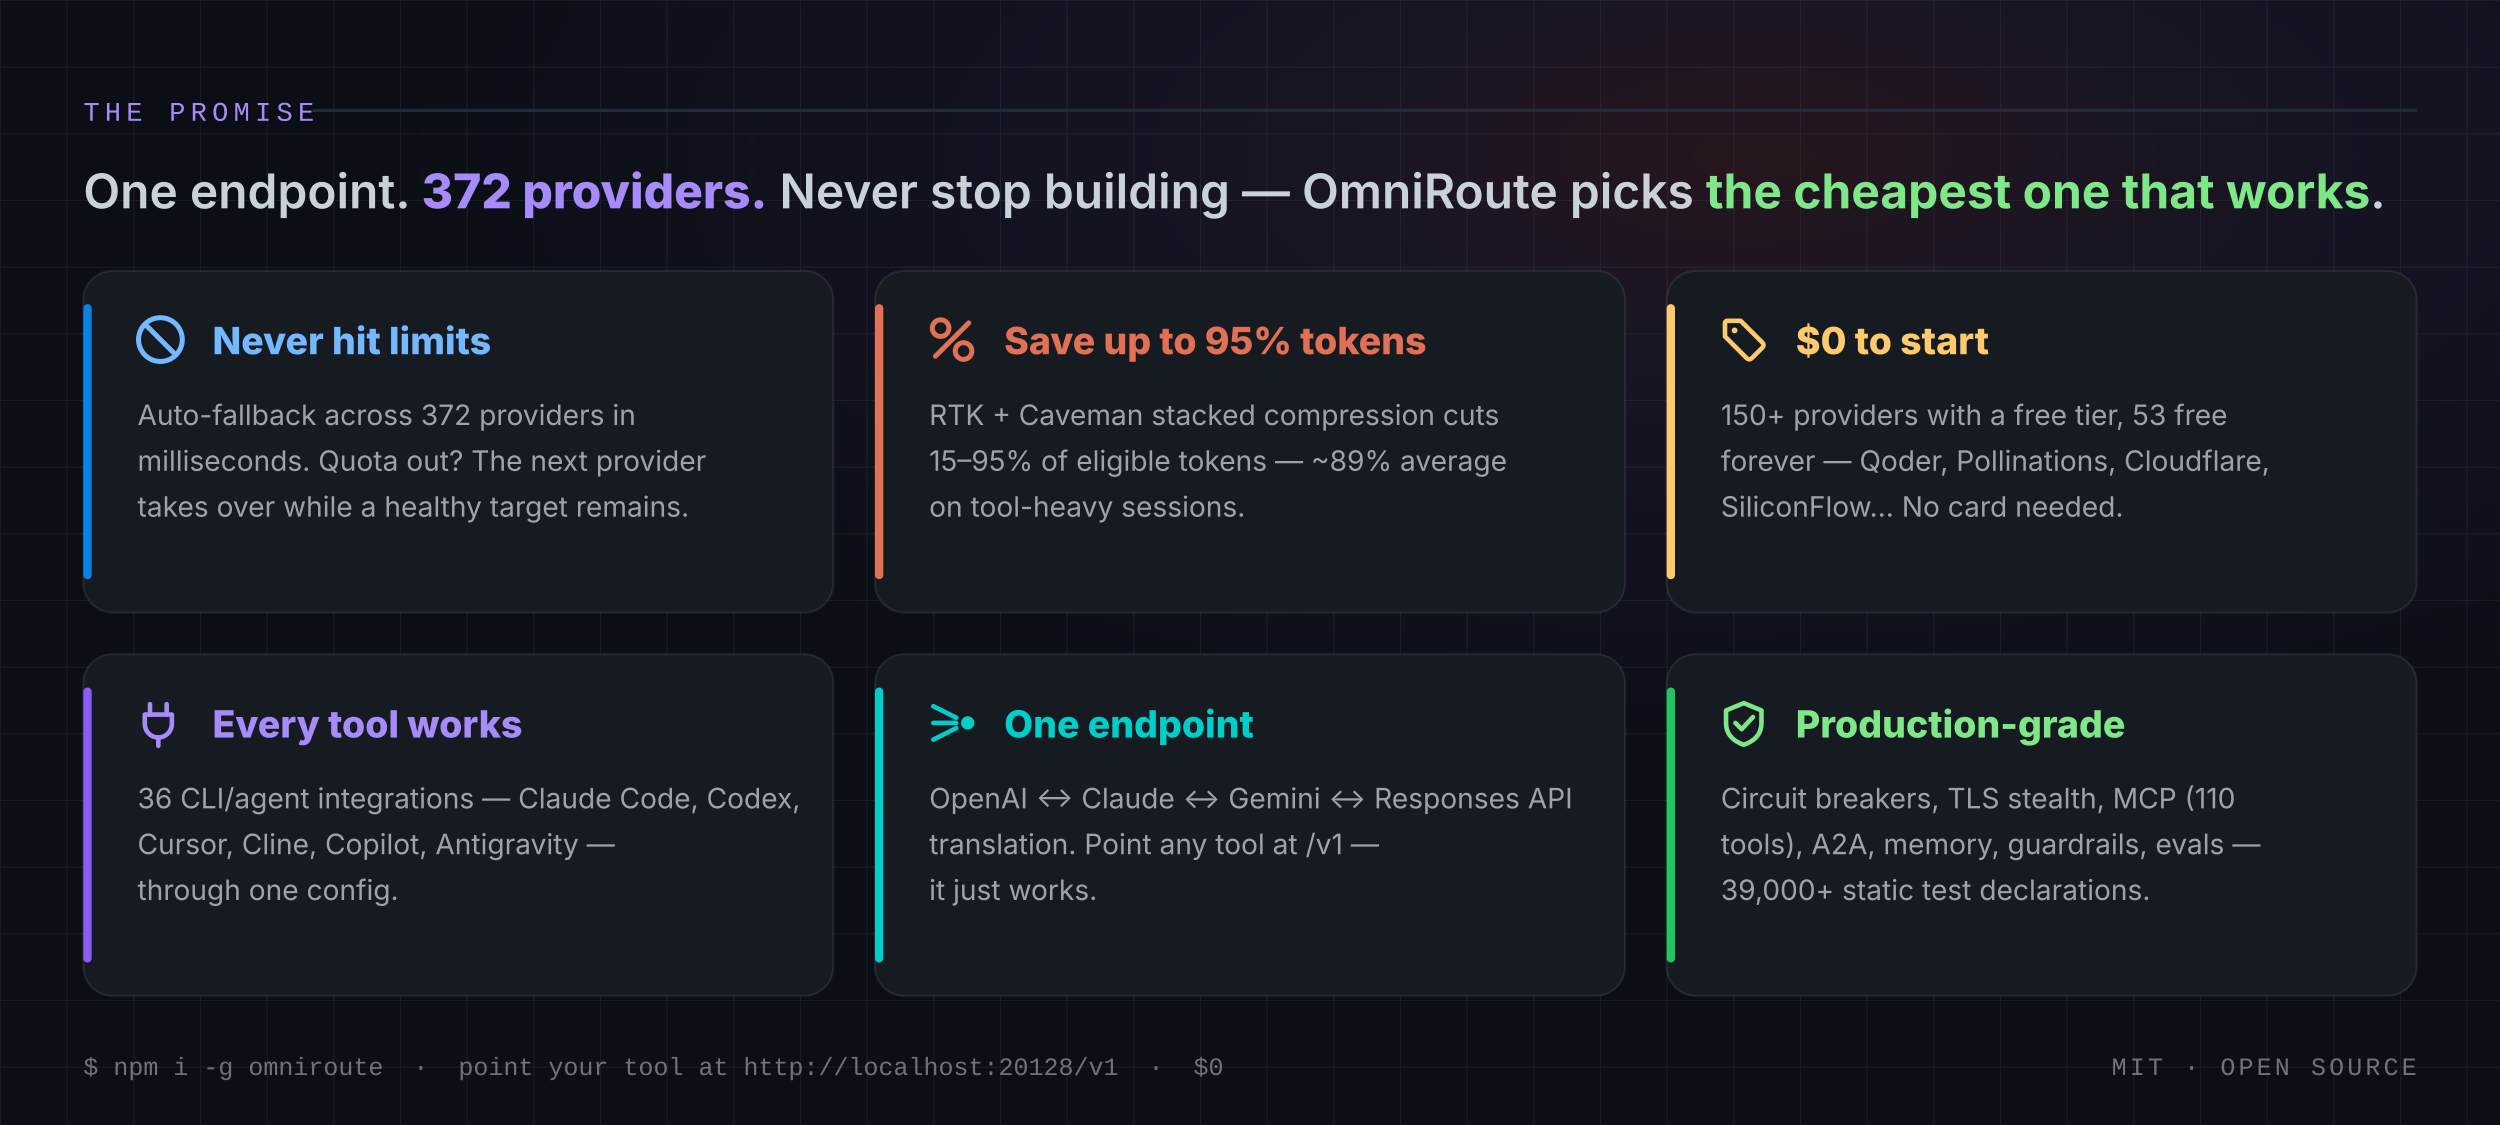
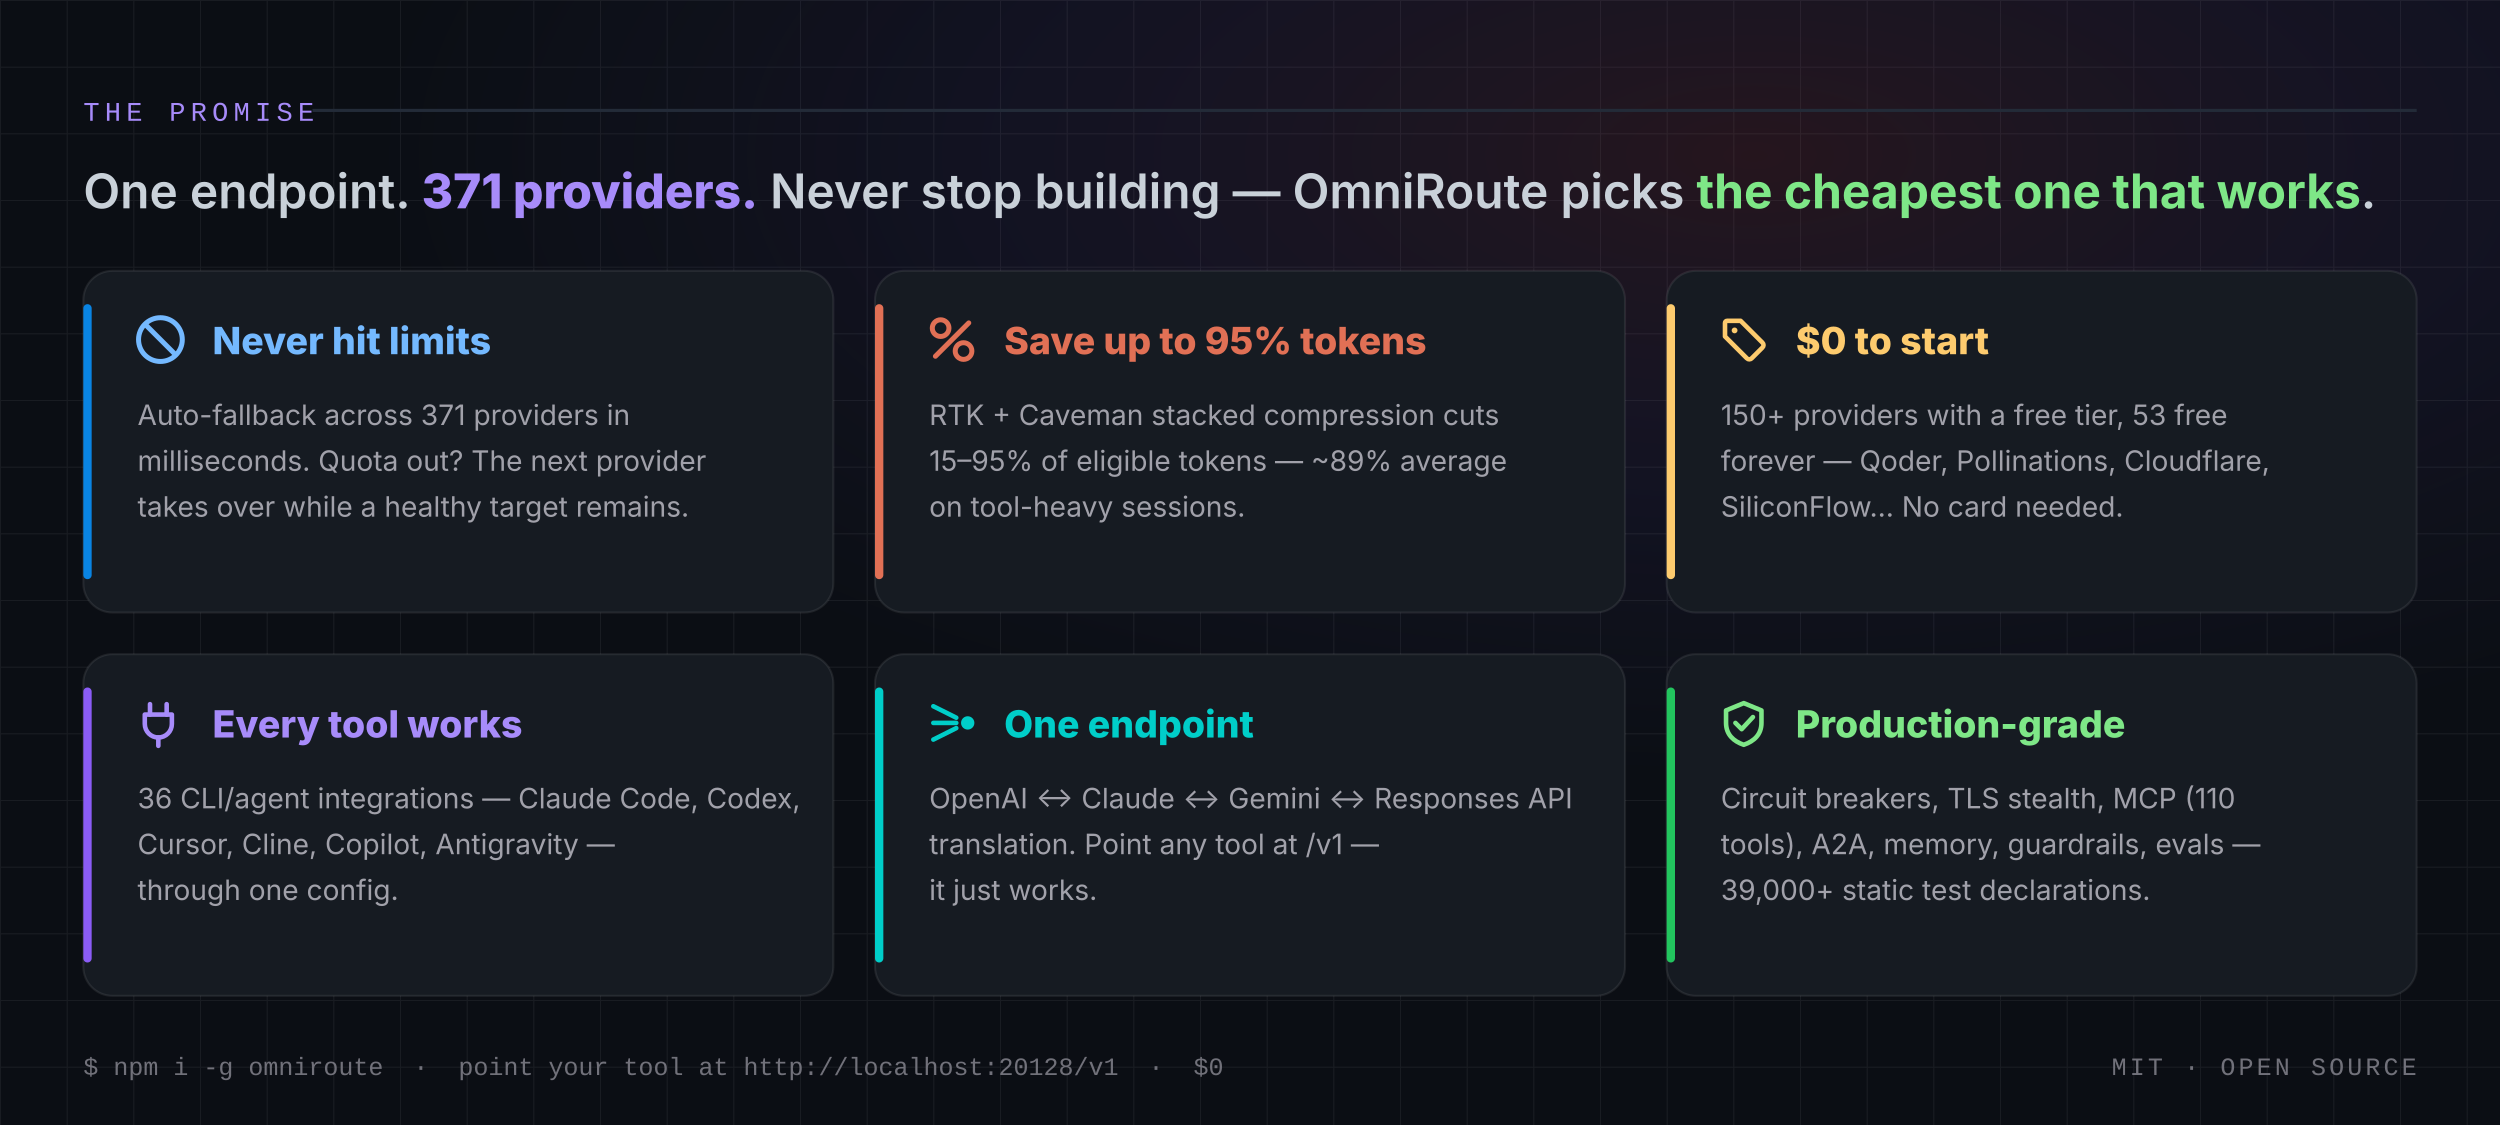
- <svg xmlns="http://www.w3.org/2000/svg" viewBox="0 0 1200 540" role="img" aria-label="The OmniRoute promise: one endpoint and 372 providers. Six pillars. Resilient fallback: automatic routing continues while another healthy target is available. Save up to 95 percent of eligible tokens: RTK plus Caveman stacked compression averages about 89 percent on tool-heavy sessions. Zero dollars to start: 150+ providers with a free tier and 54 recurring or keyless free-forever providers. Every tool works: 36 CLI and agent integration records, including Claude Code, Codex, Cursor, Cline, Copilot and Antigravity, through one config. One endpoint: OpenAI, Claude, Gemini and Responses API translation at /v1. Production controls: circuit breakers, TLS stealth, MCP with 110 tools, A2A, memory, guardrails, evals, and 39,000+ static test declarations across 5,100+ tracked test files.">
+ <svg xmlns="http://www.w3.org/2000/svg" viewBox="0 0 1200 540" role="img" aria-label="The OmniRoute promise: one endpoint and 371 providers. Six pillars. Resilient fallback: automatic routing continues while another healthy target is available. Save up to 95 percent of eligible tokens: RTK plus Caveman stacked compression averages about 89 percent on tool-heavy sessions. Zero dollars to start: 150+ providers with a free tier and 52 recurring or keyless free-forever providers. Every tool works: 36 CLI and agent integration records, including Claude Code, Codex, Cursor, Cline, Copilot and Antigravity, through one config. One endpoint: OpenAI, Claude, Gemini and Responses API translation at /v1. Production controls: circuit breakers, TLS stealth, MCP with 110 tools, A2A, memory, guardrails, evals, and 39,000+ static test declarations across 5,100+ tracked test files.">
  <defs>
    <pattern id="gridPaperP" width="32" height="32" patternUnits="userSpaceOnUse">
      <path d="M 32 0 L 0 0 0 32" fill="none" stroke="#ffffff" stroke-opacity="0.06" stroke-width="1" />
    </pattern>
    <radialGradient id="bgGlowP" cx="70%" cy="14%" r="55%">
      <stop offset="0%" stop-color="#e54d5e" stop-opacity="0.12" />
      <stop offset="55%" stop-color="#8b5cf6" stop-opacity="0.06" />
      <stop offset="100%" stop-color="#6366f1" stop-opacity="0" />
    </radialGradient>
  </defs>
  <rect width="1200" height="540" fill="#0b0e14" />
  <rect width="1200" height="540" fill="url(#gridPaperP)" />
  <rect width="1200" height="540" fill="url(#bgGlowP)" />
  <g>
    <text x="40" y="58" font-family="Consolas, 'Courier New', monospace" font-size="13" letter-spacing="2.5" fill="#a78bfa">THE PROMISE</text>
    <line x1="150" y1="53" x2="1160" y2="53" stroke="#232b38" stroke-width="1.5" />
  </g>
  <g>
-     <text x="40" y="100" font-family="Inter, 'Segoe UI', Arial, Helvetica, system-ui, sans-serif" font-size="23" font-weight="600" fill="#c9d1d9">One endpoint. <tspan fill="#a78bfa" font-weight="800">372 providers.</tspan> Never stop building — OmniRoute picks <tspan fill="#7ee787" font-weight="700">the cheapest one that works</tspan>.</text>
+     <text x="40" y="100" font-family="Inter, 'Segoe UI', Arial, Helvetica, system-ui, sans-serif" font-size="23" font-weight="600" fill="#c9d1d9">One endpoint. <tspan fill="#a78bfa" font-weight="800">371 providers.</tspan> Never stop building — OmniRoute picks <tspan fill="#7ee787" font-weight="700">the cheapest one that works</tspan>.</text>
  </g>
  <g font-family="Inter, 'Segoe UI', Arial, Helvetica, system-ui, sans-serif">
    <g>
      <rect x="40" y="130" width="360" height="164" rx="14" fill="#161b22" stroke="#ffffff" stroke-opacity="0.08" stroke-width="1" />
      <rect x="40" y="130" width="360" height="164" rx="14" fill="none" stroke="#74b9ff" stroke-width="1.5" opacity="0">
        <animate attributeName="opacity" values="0;0.9;0;0" keyTimes="0;0.055;0.12;1" dur="12s" begin="3s" repeatCount="indefinite" />
      </rect>
      <rect x="40" y="146" width="4" height="132" rx="2" fill="#0984e3" />
      <g transform="translate(66,152)" stroke="#74b9ff" stroke-width="2.4" fill="none" stroke-linecap="round">
        <circle cx="11" cy="11" r="10.5" />
        <line x1="3.9" y1="3.9" x2="18.1" y2="18.1" />
      </g>
      <text x="102" y="170" font-size="18" font-weight="800" fill="#74b9ff">Never hit limits</text>
-       <text x="66" y="204" font-size="13.5" fill="#a1a1aa">Auto-fallback across 372 providers in</text>
+       <text x="66" y="204" font-size="13.5" fill="#a1a1aa">Auto-fallback across 371 providers in</text>
      <text x="66" y="226" font-size="13.5" fill="#a1a1aa">milliseconds. Quota out? The next provider</text>
      <text x="66" y="248" font-size="13.5" fill="#a1a1aa">takes over while a healthy target remains.</text>
    </g>
    <g>
      <rect x="420" y="130" width="360" height="164" rx="14" fill="#161b22" stroke="#ffffff" stroke-opacity="0.08" stroke-width="1" />
      <rect x="420" y="130" width="360" height="164" rx="14" fill="none" stroke="#e17055" stroke-width="1.5" opacity="0">
        <animate attributeName="opacity" values="0;0;0.9;0;0" keyTimes="0;0.167;0.222;0.287;1" dur="12s" begin="3s" repeatCount="indefinite" />
      </rect>
      <rect x="420" y="146" width="4" height="132" rx="2" fill="#e17055" />
      <g transform="translate(446,152)" stroke="#e17055" stroke-width="2.4" fill="none" stroke-linecap="round">
        <circle cx="5.5" cy="5.5" r="4" />
        <circle cx="16.5" cy="16.5" r="4" />
        <line x1="19" y1="3" x2="3" y2="19" />
      </g>
      <text x="482" y="170" font-size="18" font-weight="800" fill="#e17055">Save up to 95% tokens</text>
      <text x="446" y="204" font-size="13.5" fill="#a1a1aa">RTK + Caveman stacked compression cuts</text>
      <text x="446" y="226" font-size="13.5" fill="#a1a1aa">15–95% of eligible tokens — ~89% average</text>
      <text x="446" y="248" font-size="13.5" fill="#a1a1aa">on tool-heavy sessions.</text>
    </g>
    <g>
      <rect x="800" y="130" width="360" height="164" rx="14" fill="#161b22" stroke="#ffffff" stroke-opacity="0.08" stroke-width="1" />
      <rect x="800" y="130" width="360" height="164" rx="14" fill="none" stroke="#fdcb6e" stroke-width="1.5" opacity="0">
        <animate attributeName="opacity" values="0;0;0.9;0;0" keyTimes="0;0.334;0.389;0.454;1" dur="12s" begin="3s" repeatCount="indefinite" />
      </rect>
      <rect x="800" y="146" width="4" height="132" rx="2" fill="#fdcb6e" />
      <g transform="translate(826,152)" stroke="#fdcb6e" stroke-width="2.2" fill="none" stroke-linecap="round" stroke-linejoin="round">
        <path d="M 2,9.5 L 2,3 A 1,1 0 0 1 3,2 L 9.5,2 L 20,12.5 A 1.6,1.6 0 0 1 20,14.8 L 14.8,20 A 1.6,1.6 0 0 1 12.5,20 Z" />
        <circle cx="6.6" cy="6.6" r="1.4" fill="#fdcb6e" stroke="none" />
      </g>
      <text x="862" y="170" font-size="18" font-weight="800" fill="#fdcb6e">$0 to start</text>
      <text x="826" y="204" font-size="13.5" fill="#a1a1aa">150+ providers with a free tier, 53 free</text>
      <text x="826" y="226" font-size="13.5" fill="#a1a1aa">forever — Qoder, Pollinations, Cloudflare,</text>
      <text x="826" y="248" font-size="13.5" fill="#a1a1aa">SiliconFlow… No card needed.</text>
    </g>
    <g>
      <rect x="40" y="314" width="360" height="164" rx="14" fill="#161b22" stroke="#ffffff" stroke-opacity="0.08" stroke-width="1" />
      <rect x="40" y="314" width="360" height="164" rx="14" fill="none" stroke="#a78bfa" stroke-width="1.5" opacity="0">
        <animate attributeName="opacity" values="0;0;0.9;0;0" keyTimes="0;0.5;0.555;0.62;1" dur="12s" begin="3s" repeatCount="indefinite" />
      </rect>
      <rect x="40" y="330" width="4" height="132" rx="2" fill="#8b5cf6" />
      <g transform="translate(66,336)" stroke="#a78bfa" stroke-width="2.2" fill="none" stroke-linecap="round" stroke-linejoin="round">
        <path d="M 6,2 L 6,7 M 14,2 L 14,7" />
        <path d="M 3.5,7 L 16.5,7 L 16.5,11.5 A 6.5,6.5 0 0 1 10,18 A 6.5,6.5 0 0 1 3.5,11.5 Z" />
        <path d="M 10,18 L 10,22" />
      </g>
      <text x="102" y="354" font-size="18" font-weight="800" fill="#a78bfa">Every tool works</text>
      <text x="66" y="388" font-size="13.5" fill="#a1a1aa">36 CLI/agent integrations — Claude Code, Codex,</text>
      <text x="66" y="410" font-size="13.5" fill="#a1a1aa">Cursor, Cline, Copilot, Antigravity —</text>
      <text x="66" y="432" font-size="13.5" fill="#a1a1aa">through one config.</text>
    </g>
    <g>
      <rect x="420" y="314" width="360" height="164" rx="14" fill="#161b22" stroke="#ffffff" stroke-opacity="0.08" stroke-width="1" />
      <rect x="420" y="314" width="360" height="164" rx="14" fill="none" stroke="#00cec9" stroke-width="1.5" opacity="0">
        <animate attributeName="opacity" values="0;0;0.9;0;0" keyTimes="0;0.667;0.722;0.787;1" dur="12s" begin="3s" repeatCount="indefinite" />
      </rect>
      <rect x="420" y="330" width="4" height="132" rx="2" fill="#00cec9" />
      <g transform="translate(446,336)" stroke="#00cec9" stroke-width="2.2" fill="none" stroke-linecap="round">
        <path d="M 2,3 L 13,8.5 M 2,11 L 13,11 M 2,19 L 13,13.5" />
        <circle cx="18.5" cy="11" r="3.2" fill="#00cec9" stroke="none" />
      </g>
      <text x="482" y="354" font-size="18" font-weight="800" fill="#00cec9">One endpoint</text>
      <text x="446" y="388" font-size="13.5" fill="#a1a1aa">OpenAI ↔ Claude ↔ Gemini ↔ Responses API</text>
      <text x="446" y="410" font-size="13.5" fill="#a1a1aa">translation. Point any tool at /v1 —</text>
      <text x="446" y="432" font-size="13.5" fill="#a1a1aa">it just works.</text>
    </g>
    <g>
      <rect x="800" y="314" width="360" height="164" rx="14" fill="#161b22" stroke="#ffffff" stroke-opacity="0.08" stroke-width="1" />
      <rect x="800" y="314" width="360" height="164" rx="14" fill="none" stroke="#7ee787" stroke-width="1.5" opacity="0">
        <animate attributeName="opacity" values="0;0;0.9;0;0" keyTimes="0;0.834;0.889;0.954;1" dur="12s" begin="3s" repeatCount="indefinite" />
      </rect>
      <rect x="800" y="330" width="4" height="132" rx="2" fill="#22c55e" />
      <g transform="translate(826,336)" stroke="#7ee787" stroke-width="2.2" fill="none" stroke-linecap="round" stroke-linejoin="round">
        <path d="M 11,1.5 L 19.5,5 L 19.5,11 C 19.5,16.5 16,19.8 11,21.5 C 6,19.8 2.5,16.5 2.5,11 L 2.5,5 Z" />
        <path d="M 7,11 L 10,14 L 15.4,8.2" />
      </g>
      <text x="862" y="354" font-size="18" font-weight="800" fill="#7ee787">Production-grade</text>
      <text x="826" y="388" font-size="13.5" fill="#a1a1aa">Circuit breakers, TLS stealth, MCP (110</text>
      <text x="826" y="410" font-size="13.5" fill="#a1a1aa">tools), A2A, memory, guardrails, evals —</text>
      <text x="826" y="432" font-size="13.5" fill="#a1a1aa">39,000+ static test declarations.</text>
    </g>
  </g>
  <g>
    <text x="40" y="516" font-family="Consolas, 'Courier New', monospace" font-size="12" fill="#71717a">$ npm i -g omniroute  ·  point your tool at http://localhost:20128/v1  ·  $0</text>
    <text x="1160" y="516" text-anchor="end" font-family="Consolas, 'Courier New', monospace" font-size="12" letter-spacing="1.5" fill="#71717a">MIT · OPEN SOURCE</text>
  </g>
</svg>
